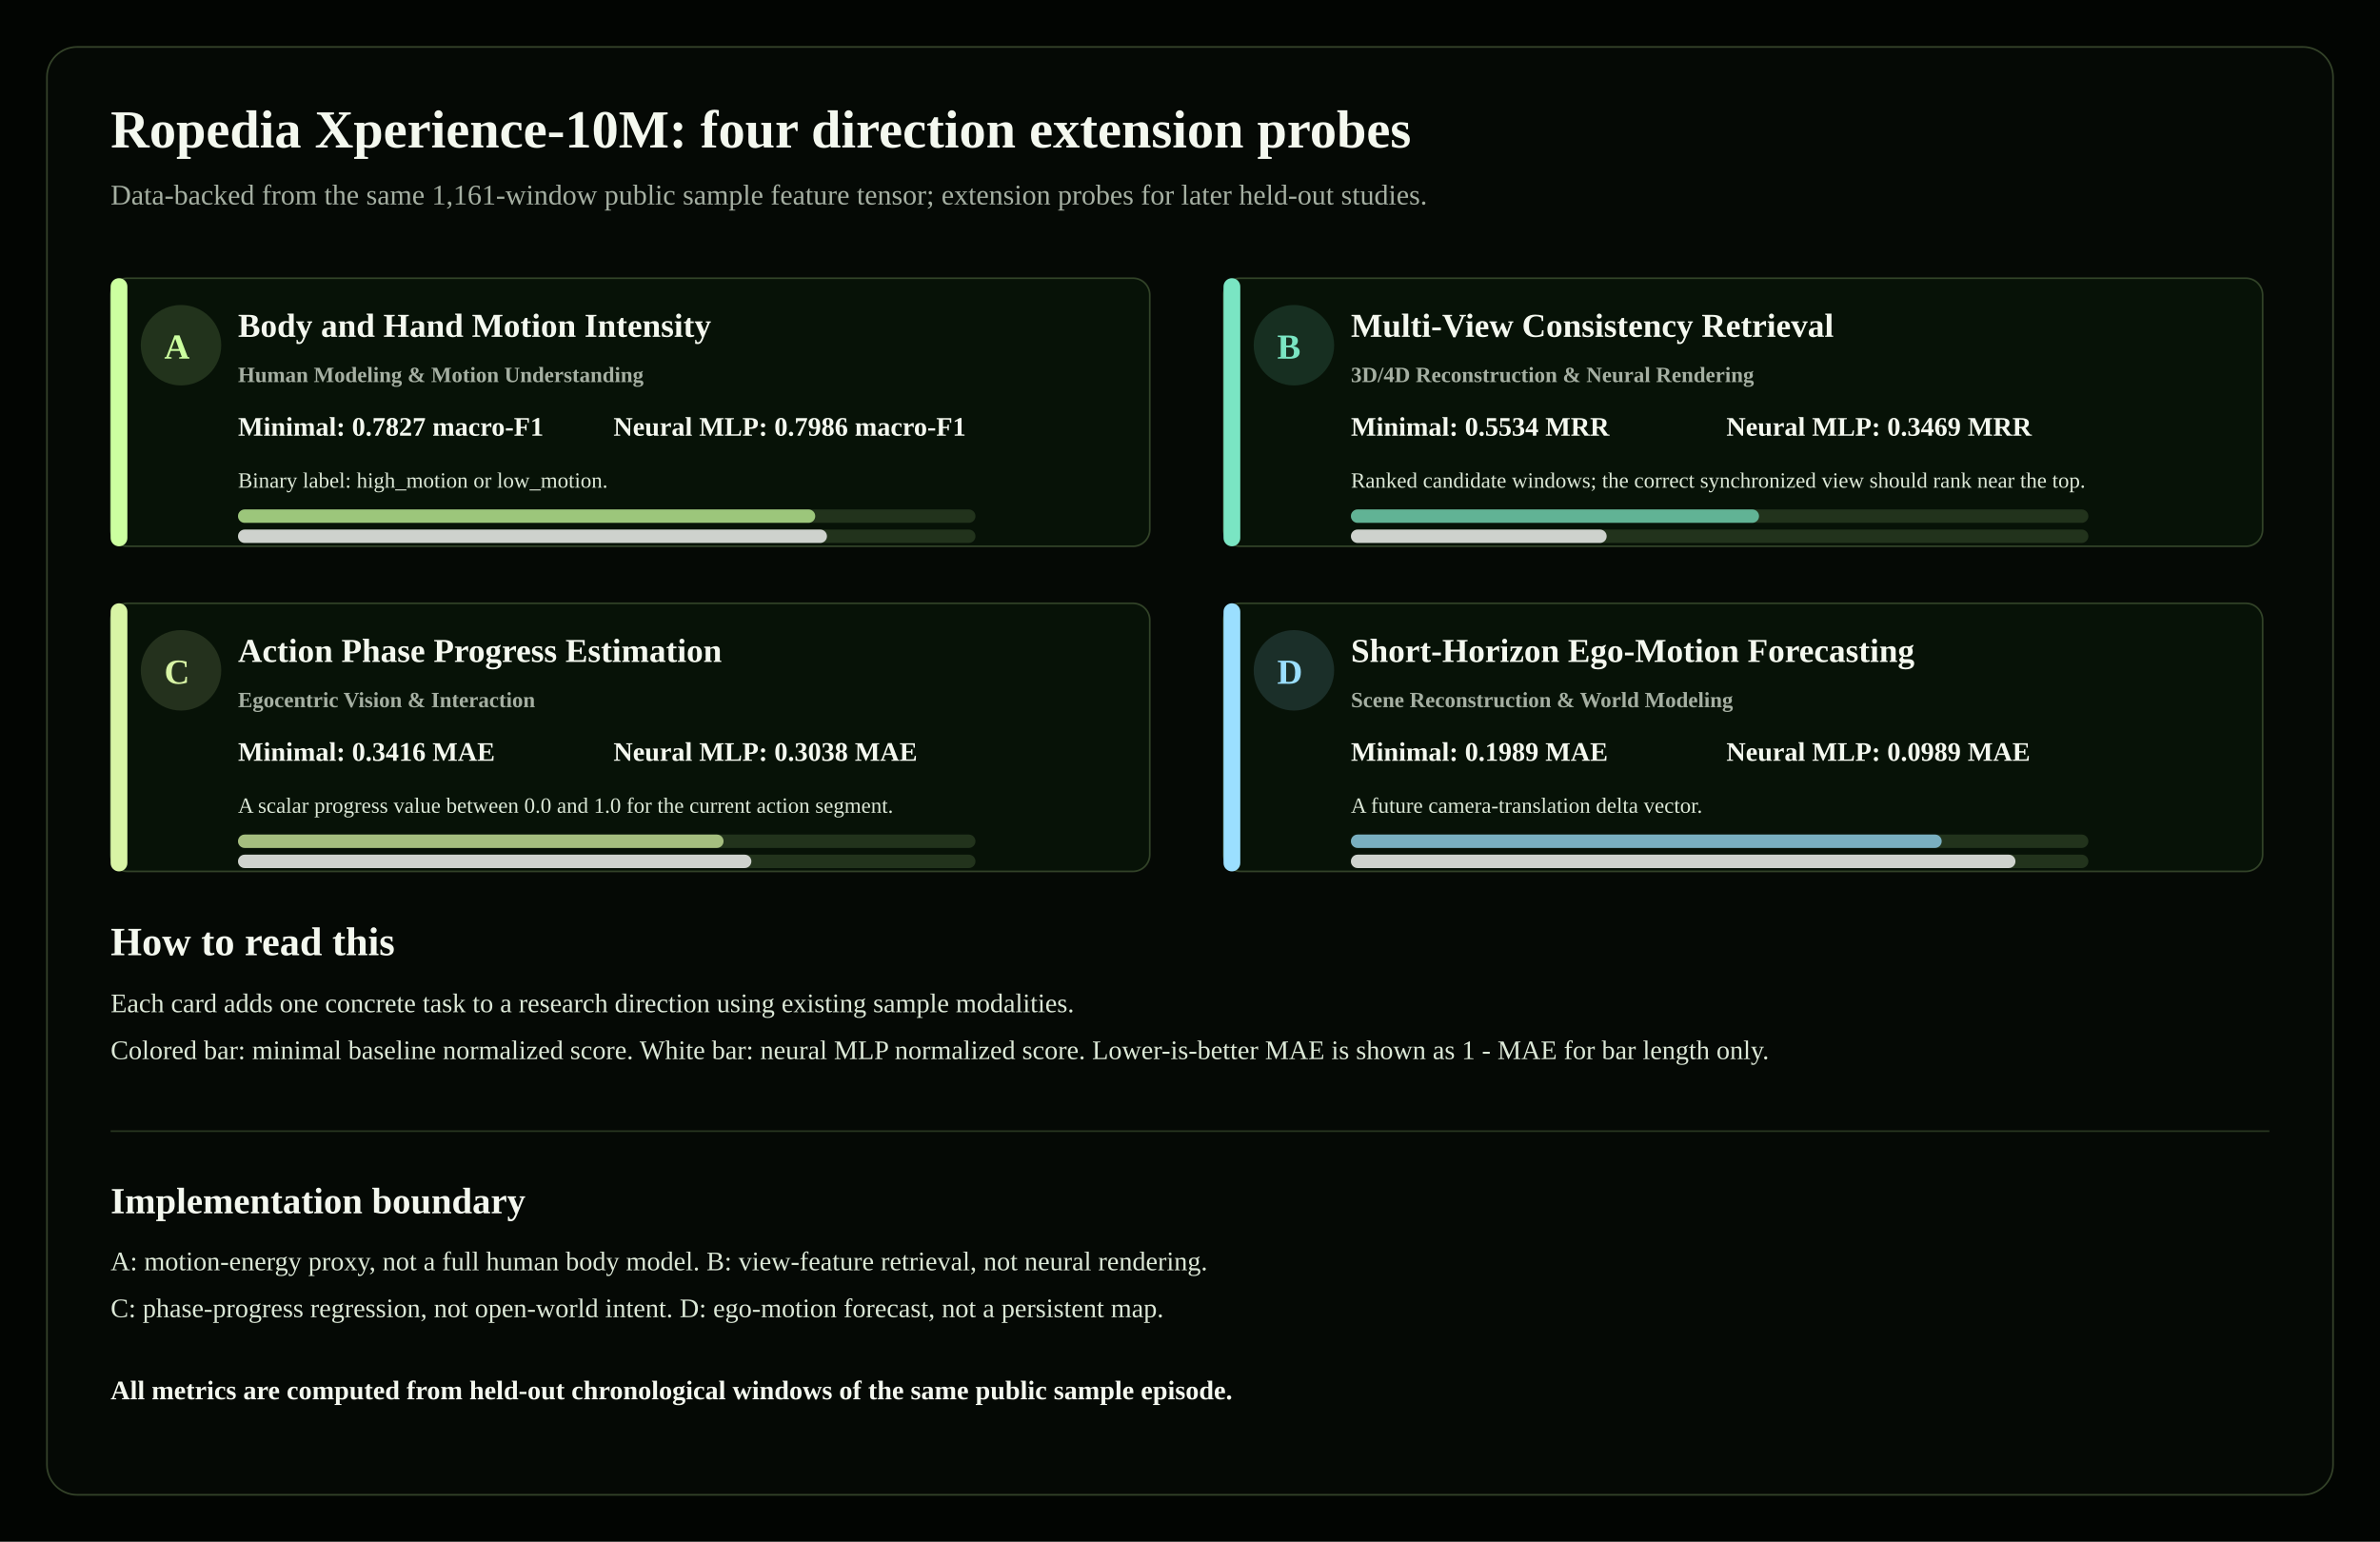
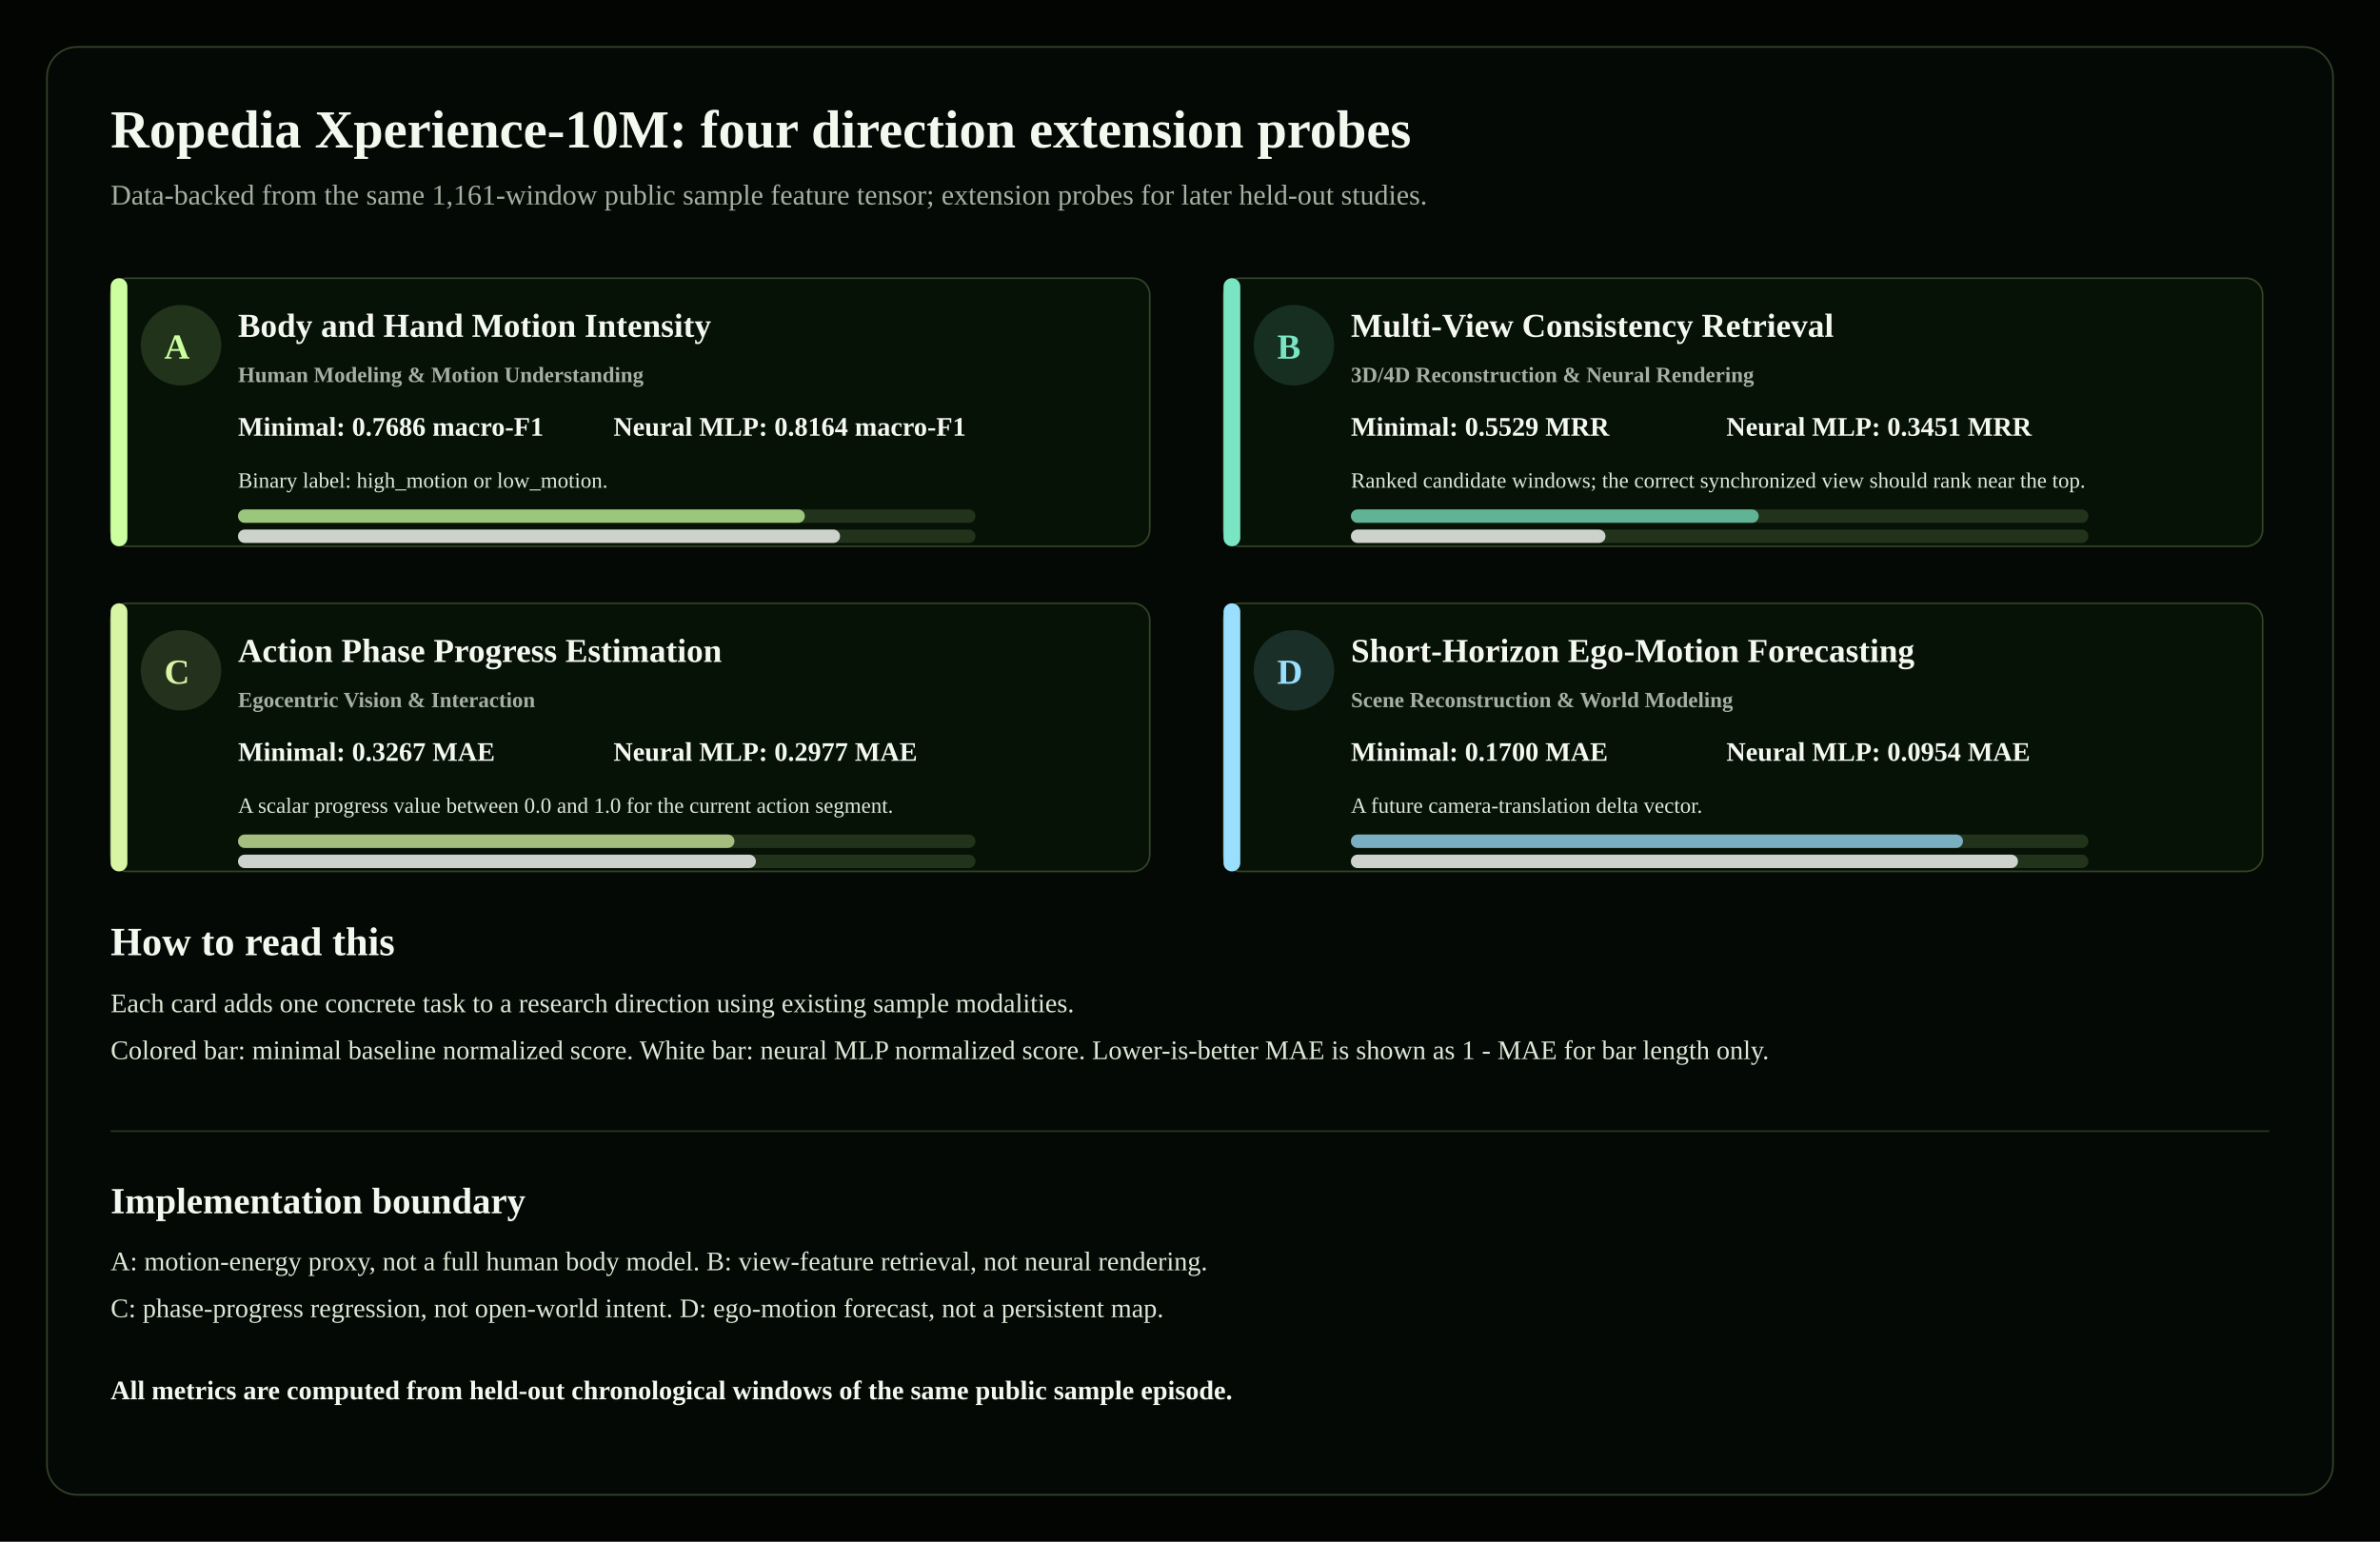
<svg xmlns="http://www.w3.org/2000/svg" width="1420" height="920" viewBox="0 0 1420 920">
  <rect width="1420" height="920" fill="#020502" />
  <rect x="28" y="28" width="1364" height="864" rx="18" fill="#050905" stroke="#ccffa0" stroke-opacity="0.24" />
  <text x="66" y="88" font-size="32" font-weight="760" fill="#f4f8ef">Ropedia Xperience-10M: four direction extension probes</text>
  <text x="66" y="122" font-size="17" font-weight="500" fill="#a5afa2">Data-backed from the same 1,161-window public sample feature tensor; extension probes for later held-out studies.</text>
  <rect x="66" y="166" width="620" height="160" rx="10" fill="#071207" stroke="#ccffa0" stroke-opacity="0.22" />
  <rect x="66" y="166" width="10" height="160" rx="5" fill="#ccffa0" />
  <circle cx="108" cy="206" r="24" fill="#ccffa0" opacity="0.14" />
  <text x="98" y="214" font-size="21" font-weight="760" fill="#ccffa0">A</text>
  <text x="142" y="201" font-size="20" font-weight="760" fill="#f4f8ef">Body and Hand Motion Intensity</text>
  <text x="142" y="228" font-size="13" font-weight="650" fill="#a5afa2">Human Modeling &amp; Motion Understanding</text>
-   <text x="142" y="260" font-size="16" font-weight="700" fill="#f4f8ef">Minimal: 0.7827 macro-F1</text>
-   <text x="366" y="260" font-size="16" font-weight="700" fill="#f4f8ef">Neural MLP: 0.7986 macro-F1</text>
+   <text x="142" y="260" font-size="16" font-weight="700" fill="#f4f8ef">Minimal: 0.7686 macro-F1</text>
+   <text x="366" y="260" font-size="16" font-weight="700" fill="#f4f8ef">Neural MLP: 0.8164 macro-F1</text>
  <text x="142" y="291" font-size="13" font-weight="500" fill="#dce8d7">Binary label: high_motion or low_motion.</text>
  <rect x="142" y="304" width="440" height="8" rx="4" fill="#ccffa0" opacity="0.14" />
-   <rect x="142" y="304" width="344.4" height="8" rx="4" fill="#ccffa0" opacity="0.72" />
+   <rect x="142" y="304" width="338.2" height="8" rx="4" fill="#ccffa0" opacity="0.72" />
  <rect x="142" y="316" width="440" height="8" rx="4" fill="#ccffa0" opacity="0.14" />
-   <rect x="142" y="316" width="351.4" height="8" rx="4" fill="#ffffff" opacity="0.78" />
+   <rect x="142" y="316" width="359.2" height="8" rx="4" fill="#ffffff" opacity="0.78" />
  <rect x="730" y="166" width="620" height="160" rx="10" fill="#071207" stroke="#ccffa0" stroke-opacity="0.22" />
  <rect x="730" y="166" width="10" height="160" rx="5" fill="#7ae5c3" />
  <circle cx="772" cy="206" r="24" fill="#7ae5c3" opacity="0.14" />
  <text x="762" y="214" font-size="21" font-weight="760" fill="#7ae5c3">B</text>
  <text x="806" y="201" font-size="20" font-weight="760" fill="#f4f8ef">Multi-View Consistency Retrieval</text>
  <text x="806" y="228" font-size="13" font-weight="650" fill="#a5afa2">3D/4D Reconstruction &amp; Neural Rendering</text>
-   <text x="806" y="260" font-size="16" font-weight="700" fill="#f4f8ef">Minimal: 0.5534 MRR</text>
-   <text x="1030" y="260" font-size="16" font-weight="700" fill="#f4f8ef">Neural MLP: 0.3469 MRR</text>
+   <text x="806" y="260" font-size="16" font-weight="700" fill="#f4f8ef">Minimal: 0.5529 MRR</text>
+   <text x="1030" y="260" font-size="16" font-weight="700" fill="#f4f8ef">Neural MLP: 0.3451 MRR</text>
  <text x="806" y="291" font-size="13" font-weight="500" fill="#dce8d7">Ranked candidate windows; the correct synchronized view should rank near the top.</text>
  <rect x="806" y="304" width="440" height="8" rx="4" fill="#ccffa0" opacity="0.14" />
-   <rect x="806" y="304" width="243.5" height="8" rx="4" fill="#7ae5c3" opacity="0.72" />
+   <rect x="806" y="304" width="243.3" height="8" rx="4" fill="#7ae5c3" opacity="0.72" />
  <rect x="806" y="316" width="440" height="8" rx="4" fill="#ccffa0" opacity="0.14" />
-   <rect x="806" y="316" width="152.6" height="8" rx="4" fill="#ffffff" opacity="0.78" />
+   <rect x="806" y="316" width="151.9" height="8" rx="4" fill="#ffffff" opacity="0.78" />
  <rect x="66" y="360" width="620" height="160" rx="10" fill="#071207" stroke="#ccffa0" stroke-opacity="0.22" />
  <rect x="66" y="360" width="10" height="160" rx="5" fill="#d8f4a5" />
  <circle cx="108" cy="400" r="24" fill="#d8f4a5" opacity="0.14" />
  <text x="98" y="408" font-size="21" font-weight="760" fill="#d8f4a5">C</text>
  <text x="142" y="395" font-size="20" font-weight="760" fill="#f4f8ef">Action Phase Progress Estimation</text>
  <text x="142" y="422" font-size="13" font-weight="650" fill="#a5afa2">Egocentric Vision &amp; Interaction</text>
-   <text x="142" y="454" font-size="16" font-weight="700" fill="#f4f8ef">Minimal: 0.3416 MAE</text>
-   <text x="366" y="454" font-size="16" font-weight="700" fill="#f4f8ef">Neural MLP: 0.3038 MAE</text>
+   <text x="142" y="454" font-size="16" font-weight="700" fill="#f4f8ef">Minimal: 0.3267 MAE</text>
+   <text x="366" y="454" font-size="16" font-weight="700" fill="#f4f8ef">Neural MLP: 0.2977 MAE</text>
  <text x="142" y="485" font-size="13" font-weight="500" fill="#dce8d7">A scalar progress value between 0.0 and 1.0 for the current action segment.</text>
  <rect x="142" y="498" width="440" height="8" rx="4" fill="#ccffa0" opacity="0.14" />
-   <rect x="142" y="498" width="289.7" height="8" rx="4" fill="#d8f4a5" opacity="0.72" />
+   <rect x="142" y="498" width="296.2" height="8" rx="4" fill="#d8f4a5" opacity="0.72" />
  <rect x="142" y="510" width="440" height="8" rx="4" fill="#ccffa0" opacity="0.14" />
-   <rect x="142" y="510" width="306.3" height="8" rx="4" fill="#ffffff" opacity="0.78" />
+   <rect x="142" y="510" width="309.0" height="8" rx="4" fill="#ffffff" opacity="0.78" />
  <rect x="730" y="360" width="620" height="160" rx="10" fill="#071207" stroke="#ccffa0" stroke-opacity="0.22" />
  <rect x="730" y="360" width="10" height="160" rx="5" fill="#9bdfff" />
  <circle cx="772" cy="400" r="24" fill="#9bdfff" opacity="0.14" />
  <text x="762" y="408" font-size="21" font-weight="760" fill="#9bdfff">D</text>
  <text x="806" y="395" font-size="20" font-weight="760" fill="#f4f8ef">Short-Horizon Ego-Motion Forecasting</text>
  <text x="806" y="422" font-size="13" font-weight="650" fill="#a5afa2">Scene Reconstruction &amp; World Modeling</text>
-   <text x="806" y="454" font-size="16" font-weight="700" fill="#f4f8ef">Minimal: 0.1989 MAE</text>
-   <text x="1030" y="454" font-size="16" font-weight="700" fill="#f4f8ef">Neural MLP: 0.0989 MAE</text>
+   <text x="806" y="454" font-size="16" font-weight="700" fill="#f4f8ef">Minimal: 0.1700 MAE</text>
+   <text x="1030" y="454" font-size="16" font-weight="700" fill="#f4f8ef">Neural MLP: 0.0954 MAE</text>
  <text x="806" y="485" font-size="13" font-weight="500" fill="#dce8d7">A future camera-translation delta vector.</text>
  <rect x="806" y="498" width="440" height="8" rx="4" fill="#ccffa0" opacity="0.14" />
-   <rect x="806" y="498" width="352.5" height="8" rx="4" fill="#9bdfff" opacity="0.72" />
+   <rect x="806" y="498" width="365.2" height="8" rx="4" fill="#9bdfff" opacity="0.72" />
  <rect x="806" y="510" width="440" height="8" rx="4" fill="#ccffa0" opacity="0.14" />
-   <rect x="806" y="510" width="396.5" height="8" rx="4" fill="#ffffff" opacity="0.78" />
+   <rect x="806" y="510" width="398.0" height="8" rx="4" fill="#ffffff" opacity="0.78" />
  <text x="66" y="570" font-size="24" font-weight="760" fill="#f4f8ef">How to read this</text>
  <text x="66" y="604" font-size="16" font-weight="500" fill="#dce8d7">Each card adds one concrete task to a research direction using existing sample modalities.</text>
  <text x="66" y="632" font-size="16" font-weight="500" fill="#dce8d7">Colored bar: minimal baseline normalized score. White bar: neural MLP normalized score. Lower-is-better MAE is shown as 1 - MAE for bar length only.</text>
  <line x1="66" y1="675" x2="1354" y2="675" stroke="#ccffa0" stroke-opacity="0.18" />
  <text x="66" y="724" font-size="22" font-weight="760" fill="#f4f8ef">Implementation boundary</text>
  <text x="66" y="758" font-size="16" font-weight="500" fill="#dce8d7">A: motion-energy proxy, not a full human body model. B: view-feature retrieval, not neural rendering.</text>
  <text x="66" y="786" font-size="16" font-weight="500" fill="#dce8d7">C: phase-progress regression, not open-world intent. D: ego-motion forecast, not a persistent map.</text>
  <text x="66" y="835" font-size="16" font-weight="700" fill="#f4f8ef">All metrics are computed from held-out chronological windows of the same public sample episode.</text>
</svg>
